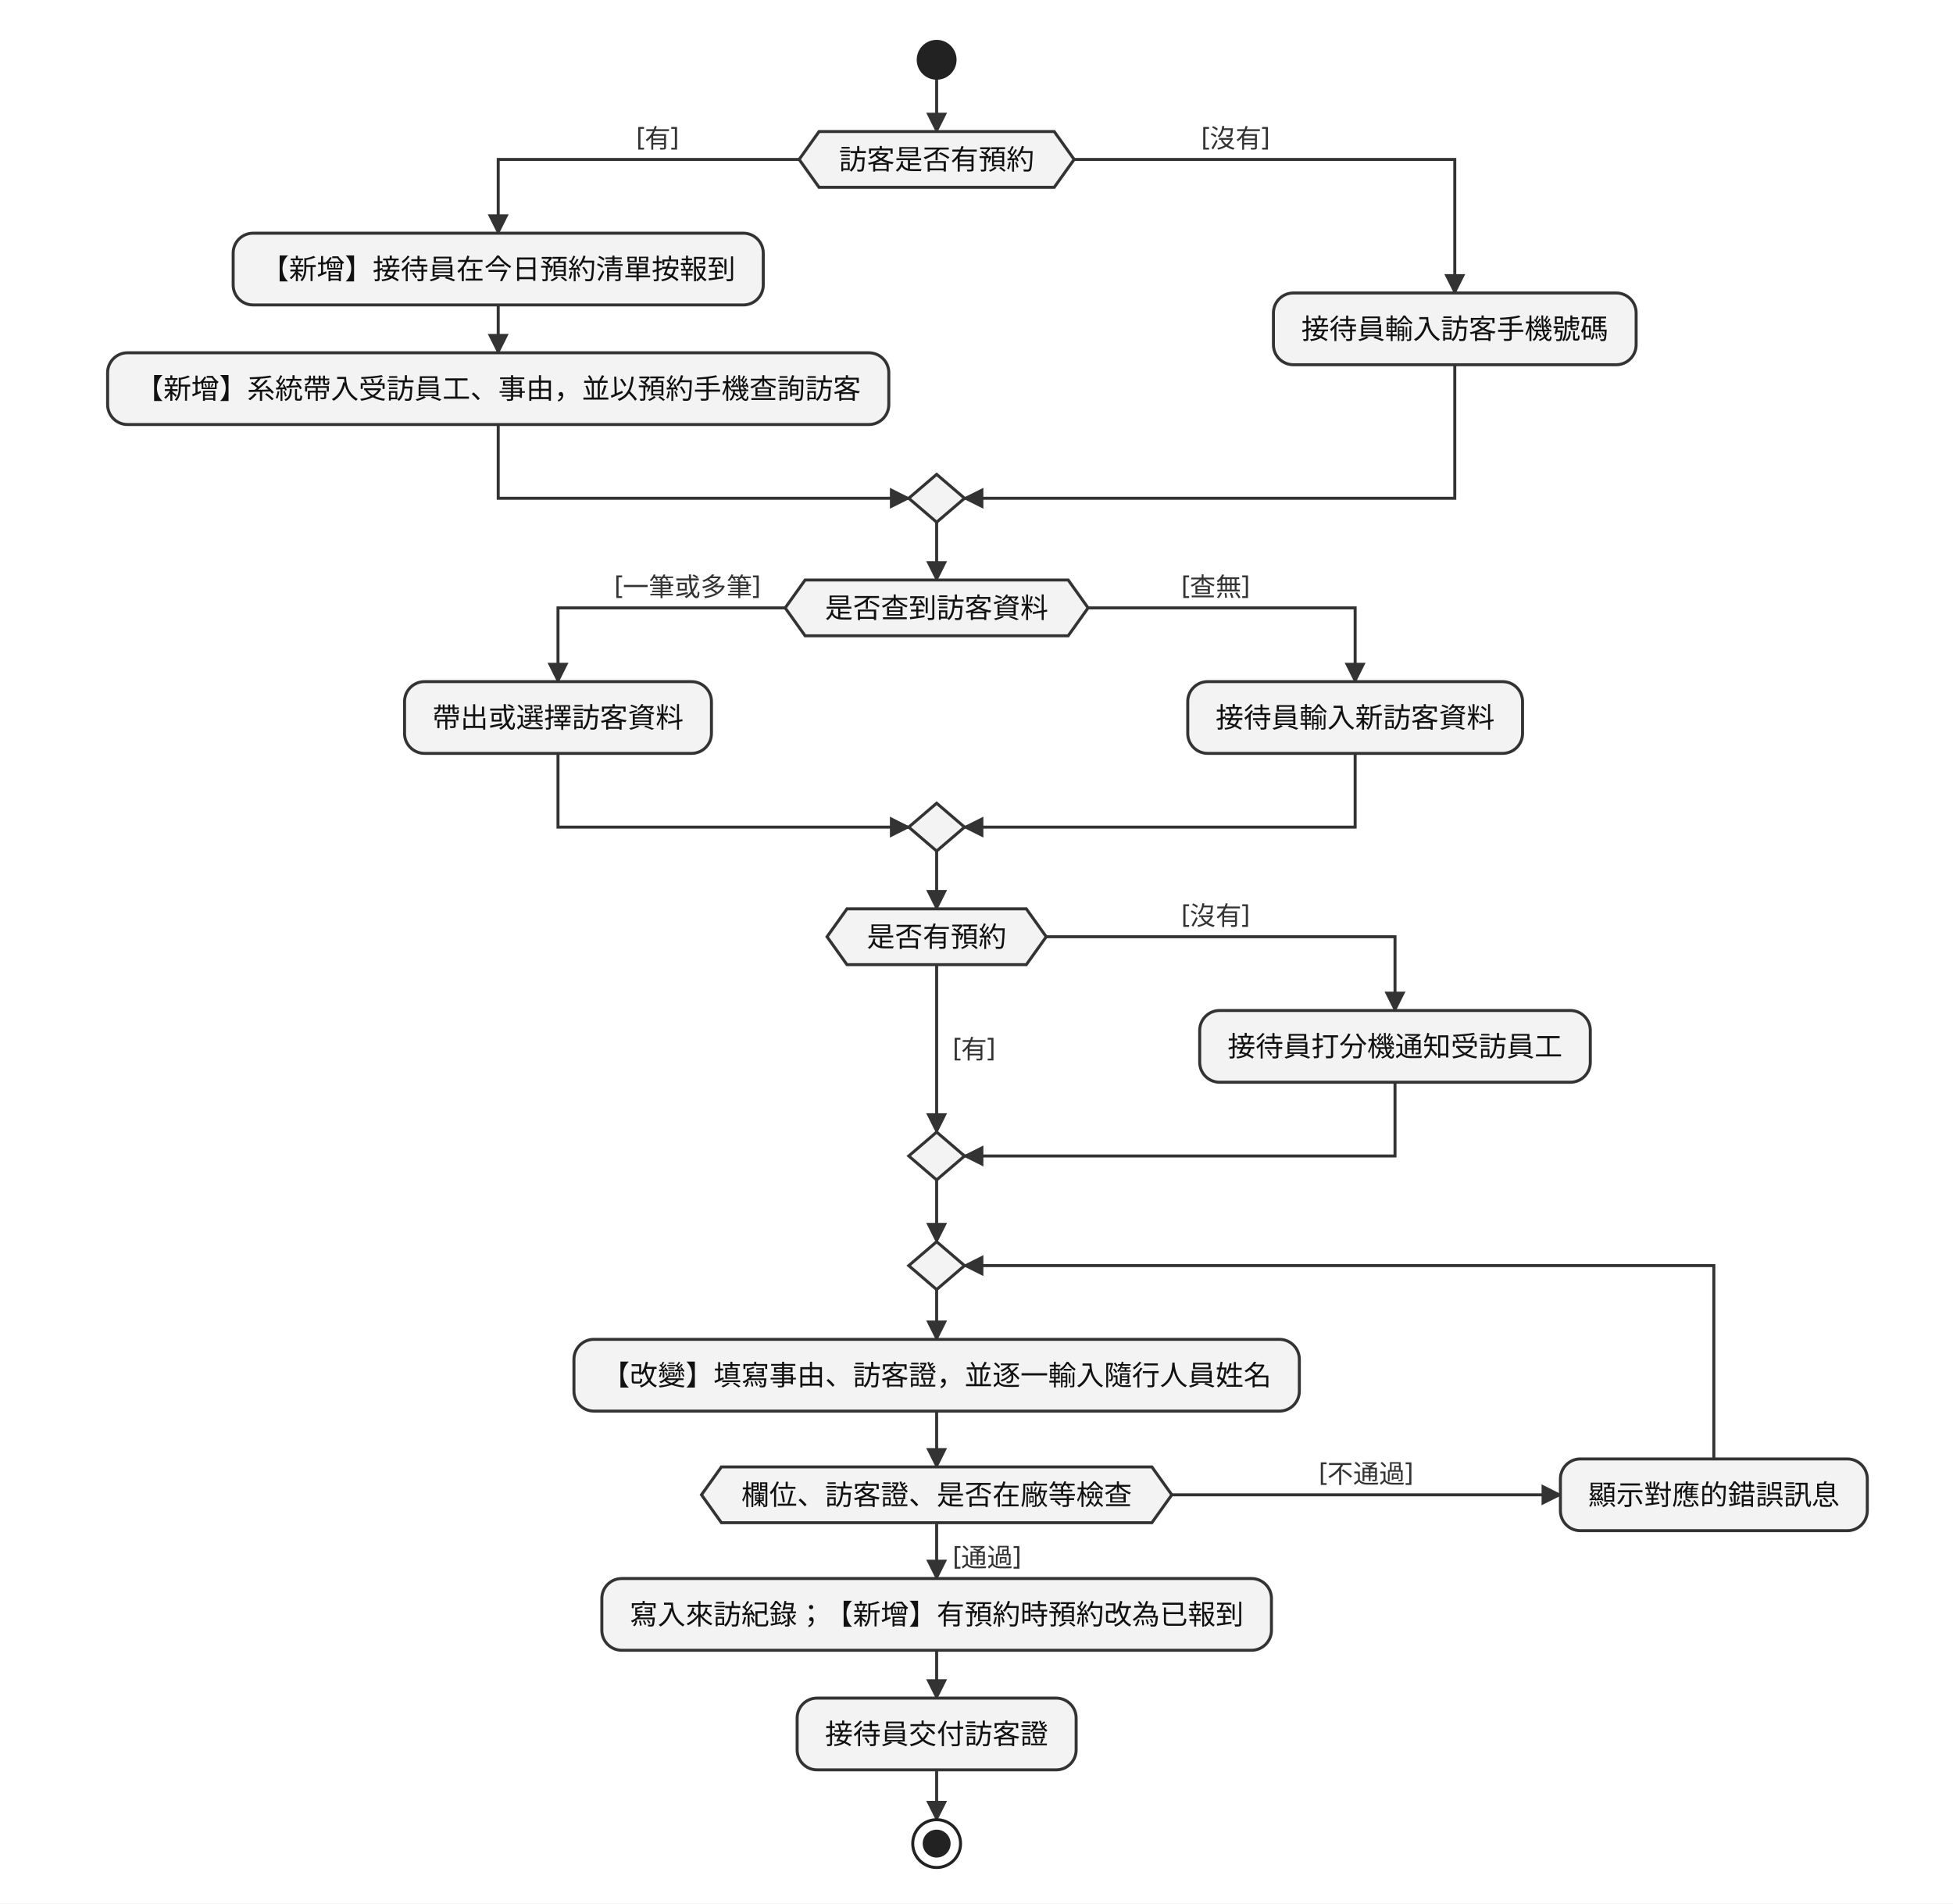
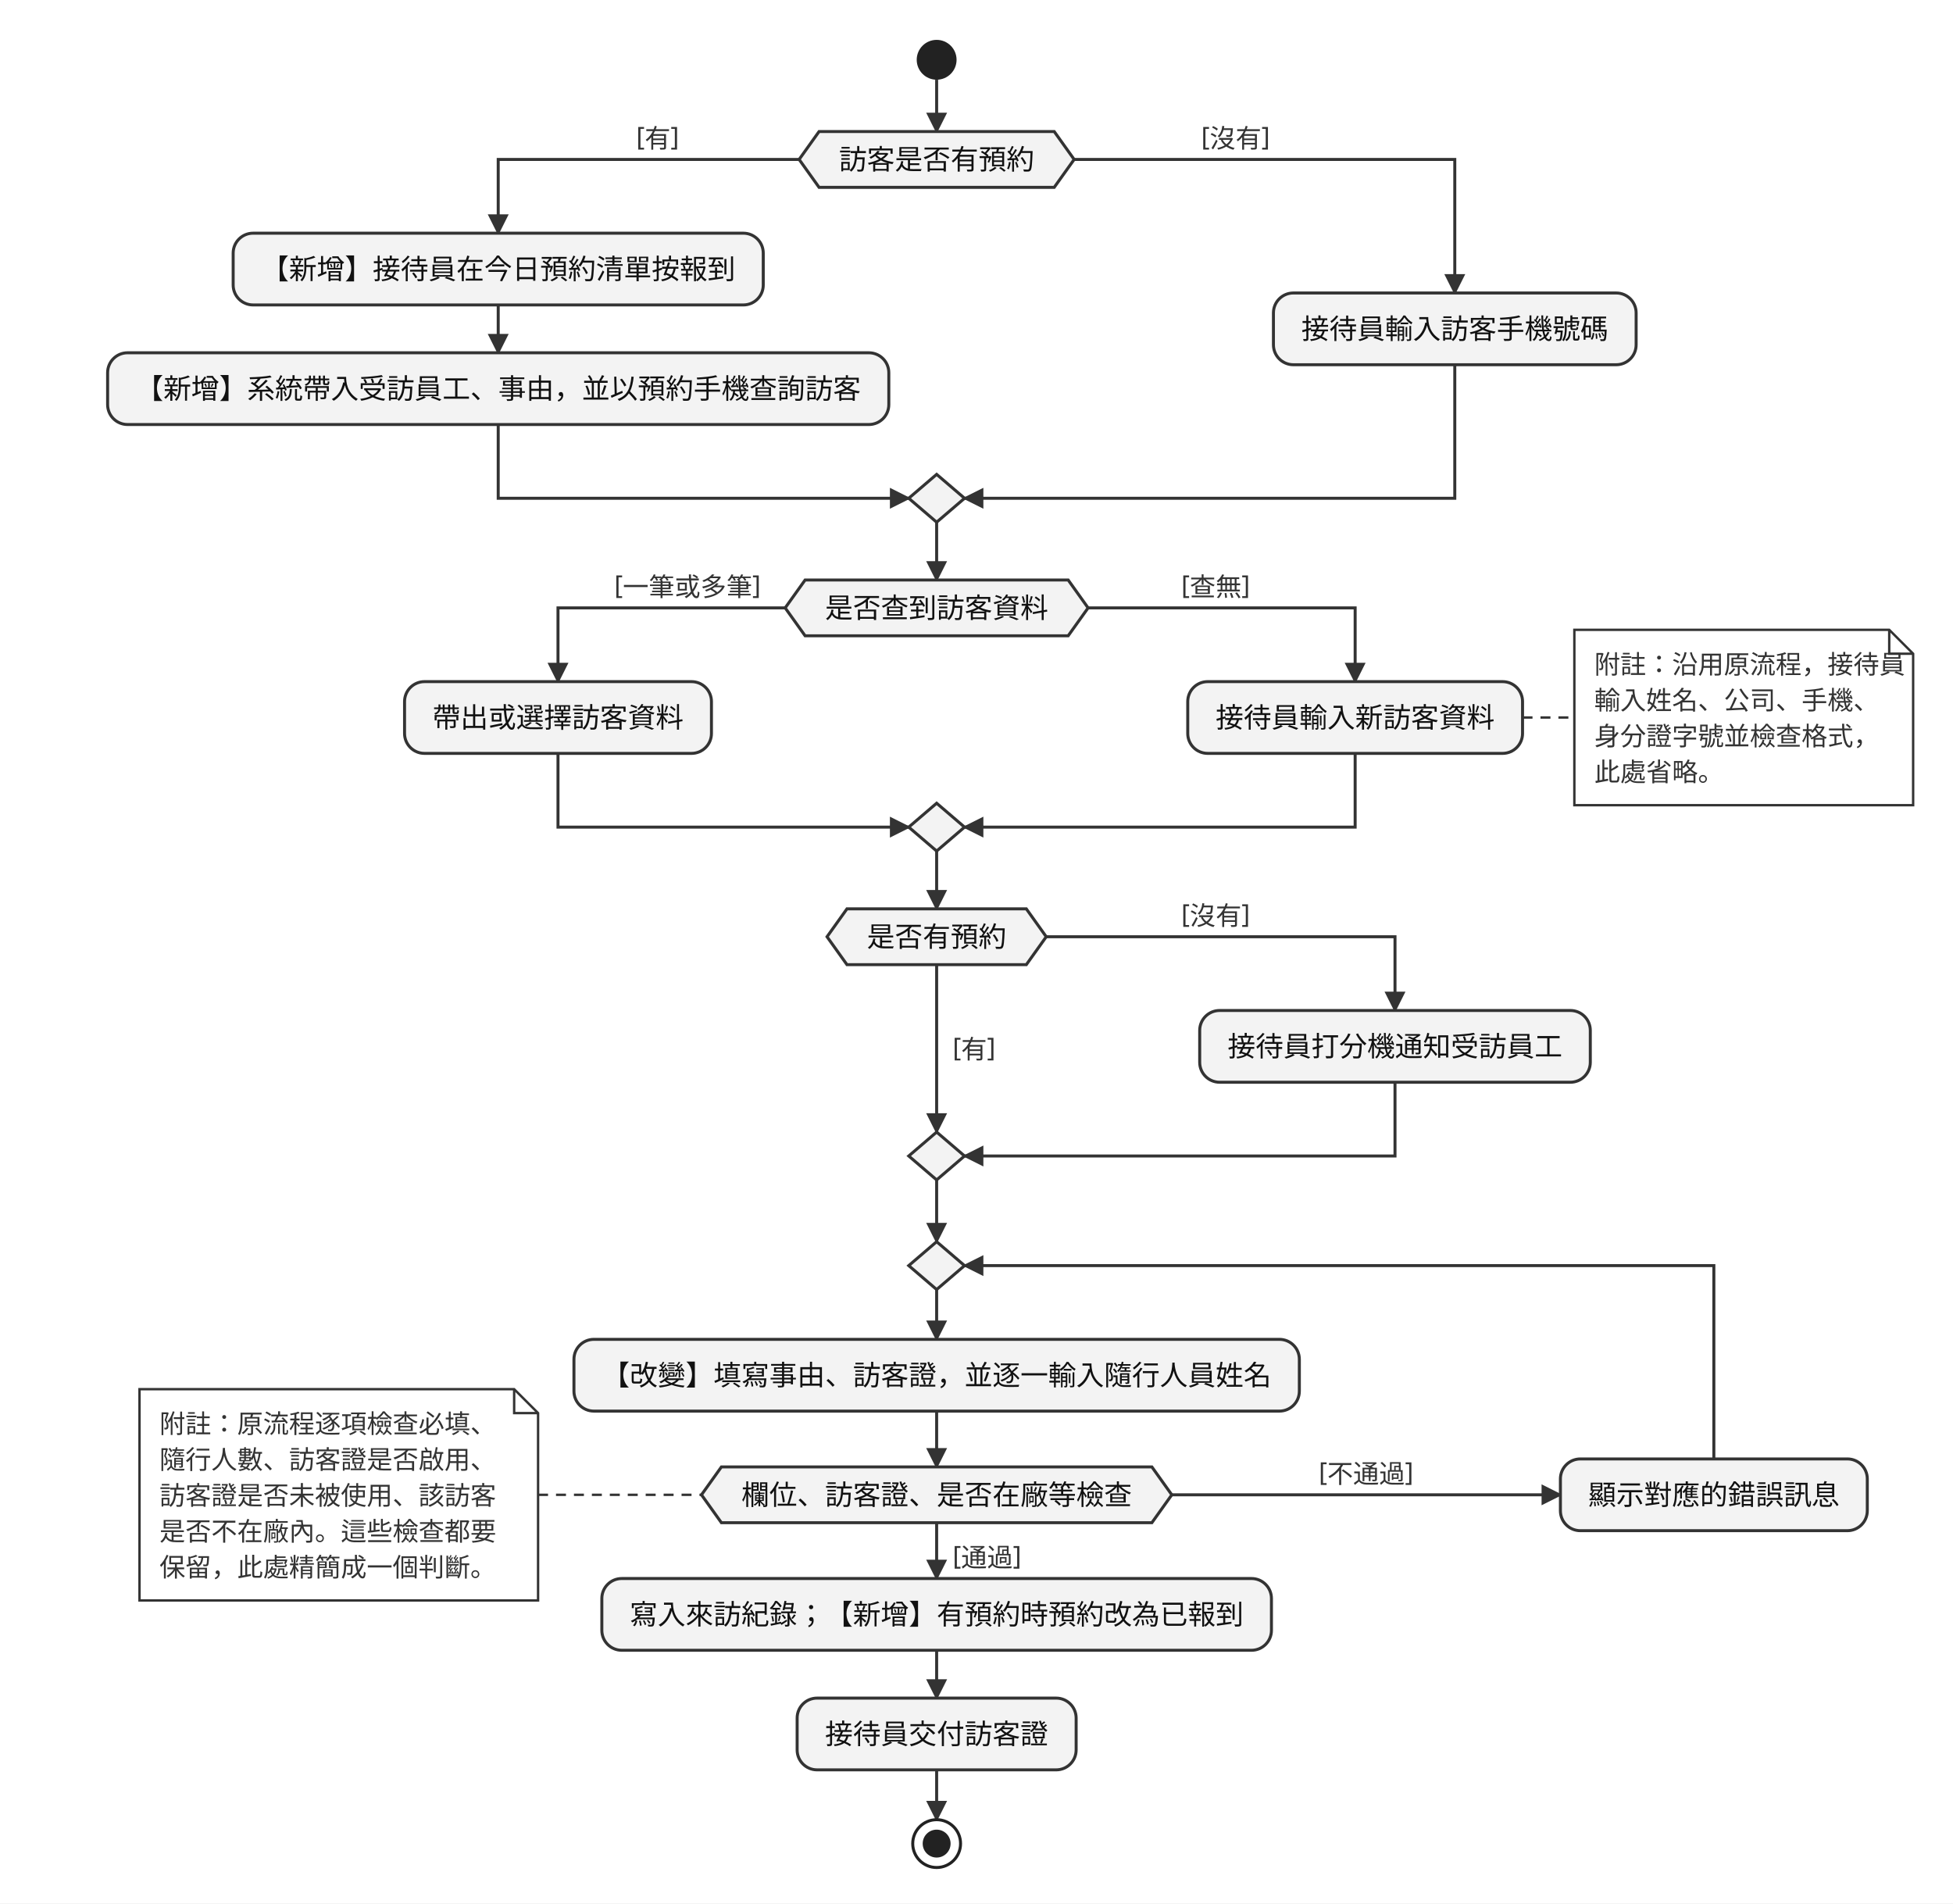
<svg xmlns="http://www.w3.org/2000/svg" viewBox="0 0 980 955" width="980" height="955" font-family="'Noto Sans TC', 'Microsoft JhengHei', sans-serif" font-size="14">
  <defs>
    <marker id="arrow" viewBox="0 0 10 10" refX="9" refY="5" markerWidth="7" markerHeight="7" orient="auto">
      <path d="M0,0 L10,5 L0,10 z" fill="#333333" />
    </marker>
  </defs>
  <rect x="0" y="0" width="980" height="955" fill="#ffffff" />
  <g>
    <polyline points="470,40 470,66" fill="none" stroke="#333333" stroke-width="1.5" marker-end="url(#arrow)" />
    <polyline points="401,80 250,80 250,117" fill="none" stroke="#333333" stroke-width="1.5" marker-end="url(#arrow)" />
    <text x="330" y="73" text-anchor="middle" font-size="13" fill="#333333">[有]</text>
    <polyline points="539,80 730,80 730,147" fill="none" stroke="#333333" stroke-width="1.5" marker-end="url(#arrow)" />
    <text x="620" y="73" text-anchor="middle" font-size="13" fill="#333333">[沒有]</text>
    <polyline points="250,153 250,177" fill="none" stroke="#333333" stroke-width="1.5" marker-end="url(#arrow)" />
    <polyline points="250,213 250,250 456,250" fill="none" stroke="#333333" stroke-width="1.5" marker-end="url(#arrow)" />
    <polyline points="730,183 730,250 484,250" fill="none" stroke="#333333" stroke-width="1.5" marker-end="url(#arrow)" />
    <polyline points="470,262 470,291" fill="none" stroke="#333333" stroke-width="1.5" marker-end="url(#arrow)" />
    <polyline points="394,305 280,305 280,342" fill="none" stroke="#333333" stroke-width="1.5" marker-end="url(#arrow)" />
    <text x="345" y="298" text-anchor="middle" font-size="13" fill="#333333">[一筆或多筆]</text>
    <polyline points="546,305 680,305 680,342" fill="none" stroke="#333333" stroke-width="1.5" marker-end="url(#arrow)" />
    <text x="610" y="298" text-anchor="middle" font-size="13" fill="#333333">[查無]</text>
    <polyline points="280,378 280,415 456,415" fill="none" stroke="#333333" stroke-width="1.5" marker-end="url(#arrow)" />
    <polyline points="680,378 680,415 484,415" fill="none" stroke="#333333" stroke-width="1.5" marker-end="url(#arrow)" />
    <polyline points="470,427 470,456" fill="none" stroke="#333333" stroke-width="1.5" marker-end="url(#arrow)" />
    <polyline points="525,470 700,470 700,507" fill="none" stroke="#333333" stroke-width="1.5" marker-end="url(#arrow)" />
    <text x="610" y="463" text-anchor="middle" font-size="13" fill="#333333">[沒有]</text>
    <polyline points="470,484 470,568" fill="none" stroke="#333333" stroke-width="1.5" marker-end="url(#arrow)" />
    <text x="478" y="530" font-size="13" fill="#333333">[有]</text>
    <polyline points="700,543 700,580 484,580" fill="none" stroke="#333333" stroke-width="1.5" marker-end="url(#arrow)" />
    <polyline points="470,592 470,623" fill="none" stroke="#333333" stroke-width="1.5" marker-end="url(#arrow)" />
    <polyline points="470,647 470,672" fill="none" stroke="#333333" stroke-width="1.5" marker-end="url(#arrow)" />
    <polyline points="470,708 470,736" fill="none" stroke="#333333" stroke-width="1.5" marker-end="url(#arrow)" />
    <polyline points="588,750 783,750" fill="none" stroke="#333333" stroke-width="1.5" marker-end="url(#arrow)" />
    <text x="685.5" y="743" text-anchor="middle" font-size="13" fill="#333333">[不通過]</text>
    <polyline points="860,732 860,635 484,635" fill="none" stroke="#333333" stroke-width="1.5" marker-end="url(#arrow)" />
    <polyline points="470,764 470,792" fill="none" stroke="#333333" stroke-width="1.5" marker-end="url(#arrow)" />
    <text x="478" y="785" font-size="13" fill="#333333">[通過]</text>
    <polyline points="470,828 470,852" fill="none" stroke="#333333" stroke-width="1.5" marker-end="url(#arrow)" />
    <polyline points="470,888 470,913" fill="none" stroke="#333333" stroke-width="1.5" marker-end="url(#arrow)" />
  </g>
  <g>
    <circle cx="470" cy="30" r="10" fill="#222222" />
    <polygon points="401,80 411,66 529,66 539,80 529,94 411,94" fill="#f3f3f3" stroke="#333333" stroke-width="1.5" />
    <text x="470" y="85" text-anchor="middle" fill="#111111">訪客是否有預約</text>
    <rect x="117" y="117" width="266" height="36" rx="10" fill="#f3f3f3" stroke="#333333" stroke-width="1.5" />
    <text x="250" y="140" text-anchor="middle" fill="#111111">【新增】接待員在今日預約清單按報到</text>
    <rect x="54" y="177" width="392" height="36" rx="10" fill="#f3f3f3" stroke="#333333" stroke-width="1.5" />
    <text x="250" y="200" text-anchor="middle" fill="#111111">【新增】系統帶入受訪員工、事由，並以預約手機查詢訪客</text>
    <rect x="639" y="147" width="182" height="36" rx="10" fill="#f3f3f3" stroke="#333333" stroke-width="1.5" />
    <text x="730" y="170" text-anchor="middle" fill="#111111">接待員輸入訪客手機號碼</text>
    <polygon points="470,238 484,250 470,262 456,250" fill="#f3f3f3" stroke="#333333" stroke-width="1.5" />
    <polygon points="394,305 404,291 536,291 546,305 536,319 404,319" fill="#f3f3f3" stroke="#333333" stroke-width="1.5" />
    <text x="470" y="310" text-anchor="middle" fill="#111111">是否查到訪客資料</text>
    <rect x="203" y="342" width="154" height="36" rx="10" fill="#f3f3f3" stroke="#333333" stroke-width="1.5" />
    <text x="280" y="365" text-anchor="middle" fill="#111111">帶出或選擇訪客資料</text>
    <rect x="596" y="342" width="168" height="36" rx="10" fill="#f3f3f3" stroke="#333333" stroke-width="1.5" />
    <text x="680" y="365" text-anchor="middle" fill="#111111">接待員輸入新訪客資料</text>
    <polygon points="470,403 484,415 470,427 456,415" fill="#f3f3f3" stroke="#333333" stroke-width="1.5" />
    <polygon points="415,470 425,456 515,456 525,470 515,484 425,484" fill="#f3f3f3" stroke="#333333" stroke-width="1.5" />
    <text x="470" y="475" text-anchor="middle" fill="#111111">是否有預約</text>
    <rect x="602" y="507" width="196" height="36" rx="10" fill="#f3f3f3" stroke="#333333" stroke-width="1.5" />
    <text x="700" y="530" text-anchor="middle" fill="#111111">接待員打分機通知受訪員工</text>
    <polygon points="470,568 484,580 470,592 456,580" fill="#f3f3f3" stroke="#333333" stroke-width="1.5" />
    <polygon points="470,623 484,635 470,647 456,635" fill="#f3f3f3" stroke="#333333" stroke-width="1.5" />
    <rect x="288" y="672" width="364" height="36" rx="10" fill="#f3f3f3" stroke="#333333" stroke-width="1.5" />
    <text x="470" y="695" text-anchor="middle" fill="#111111">【改變】填寫事由、訪客證，並逐一輸入隨行人員姓名</text>
    <polygon points="352,750 362,736 578,736 588,750 578,764 362,764" fill="#f3f3f3" stroke="#333333" stroke-width="1.5" />
    <text x="470" y="755" text-anchor="middle" fill="#111111">欄位、訪客證、是否在廠等檢查</text>
    <rect x="783" y="732" width="154" height="36" rx="10" fill="#f3f3f3" stroke="#333333" stroke-width="1.5" />
    <text x="860" y="755" text-anchor="middle" fill="#111111">顯示對應的錯誤訊息</text>
    <rect x="302" y="792" width="336" height="36" rx="10" fill="#f3f3f3" stroke="#333333" stroke-width="1.5" />
    <text x="470" y="815" text-anchor="middle" fill="#111111">寫入來訪紀錄；【新增】有預約時預約改為已報到</text>
    <rect x="400" y="852" width="140" height="36" rx="10" fill="#f3f3f3" stroke="#333333" stroke-width="1.5" />
    <text x="470" y="875" text-anchor="middle" fill="#111111">接待員交付訪客證</text>
    <circle cx="470" cy="925" r="12" fill="#ffffff" stroke="#222222" stroke-width="1.5" />
    <circle cx="470" cy="925" r="7" fill="#222222" />
  </g>
+   <g font-size="13" fill="#333333">
+     <line x1="764" y1="360" x2="790" y2="360" stroke="#333333" stroke-width="1.2" stroke-dasharray="5,4" />
+     <polygon points="790,316 948,316 960,328 960,404 790,404" fill="#ffffff" stroke="#333333" stroke-width="1.2" />
+     <polyline points="948,316 948,328 960,328" fill="none" stroke="#333333" stroke-width="1.2" />
+     <text x="800" y="338">附註：沿用原流程，接待員</text>
+     <text x="800" y="356">輸入姓名、公司、手機、</text>
+     <text x="800" y="374">身分證字號並檢查格式，</text>
+     <text x="800" y="392">此處省略。</text>
+     <line x1="270" y1="750" x2="352" y2="750" stroke="#333333" stroke-width="1.2" stroke-dasharray="5,4" />
+     <polygon points="70,697 258,697 270,709 270,803 70,803" fill="#ffffff" stroke="#333333" stroke-width="1.2" />
+     <polyline points="258,697 258,709 270,709" fill="none" stroke="#333333" stroke-width="1.2" />
+     <text x="80" y="719">附註：原流程逐項檢查必填、</text>
+     <text x="80" y="737">隨行人數、訪客證是否啟用、</text>
+     <text x="80" y="755">訪客證是否未被使用、該訪客</text>
+     <text x="80" y="773">是否不在廠內。這些檢查都要</text>
+     <text x="80" y="791">保留，此處精簡成一個判斷。</text>
+   </g>
</svg>
